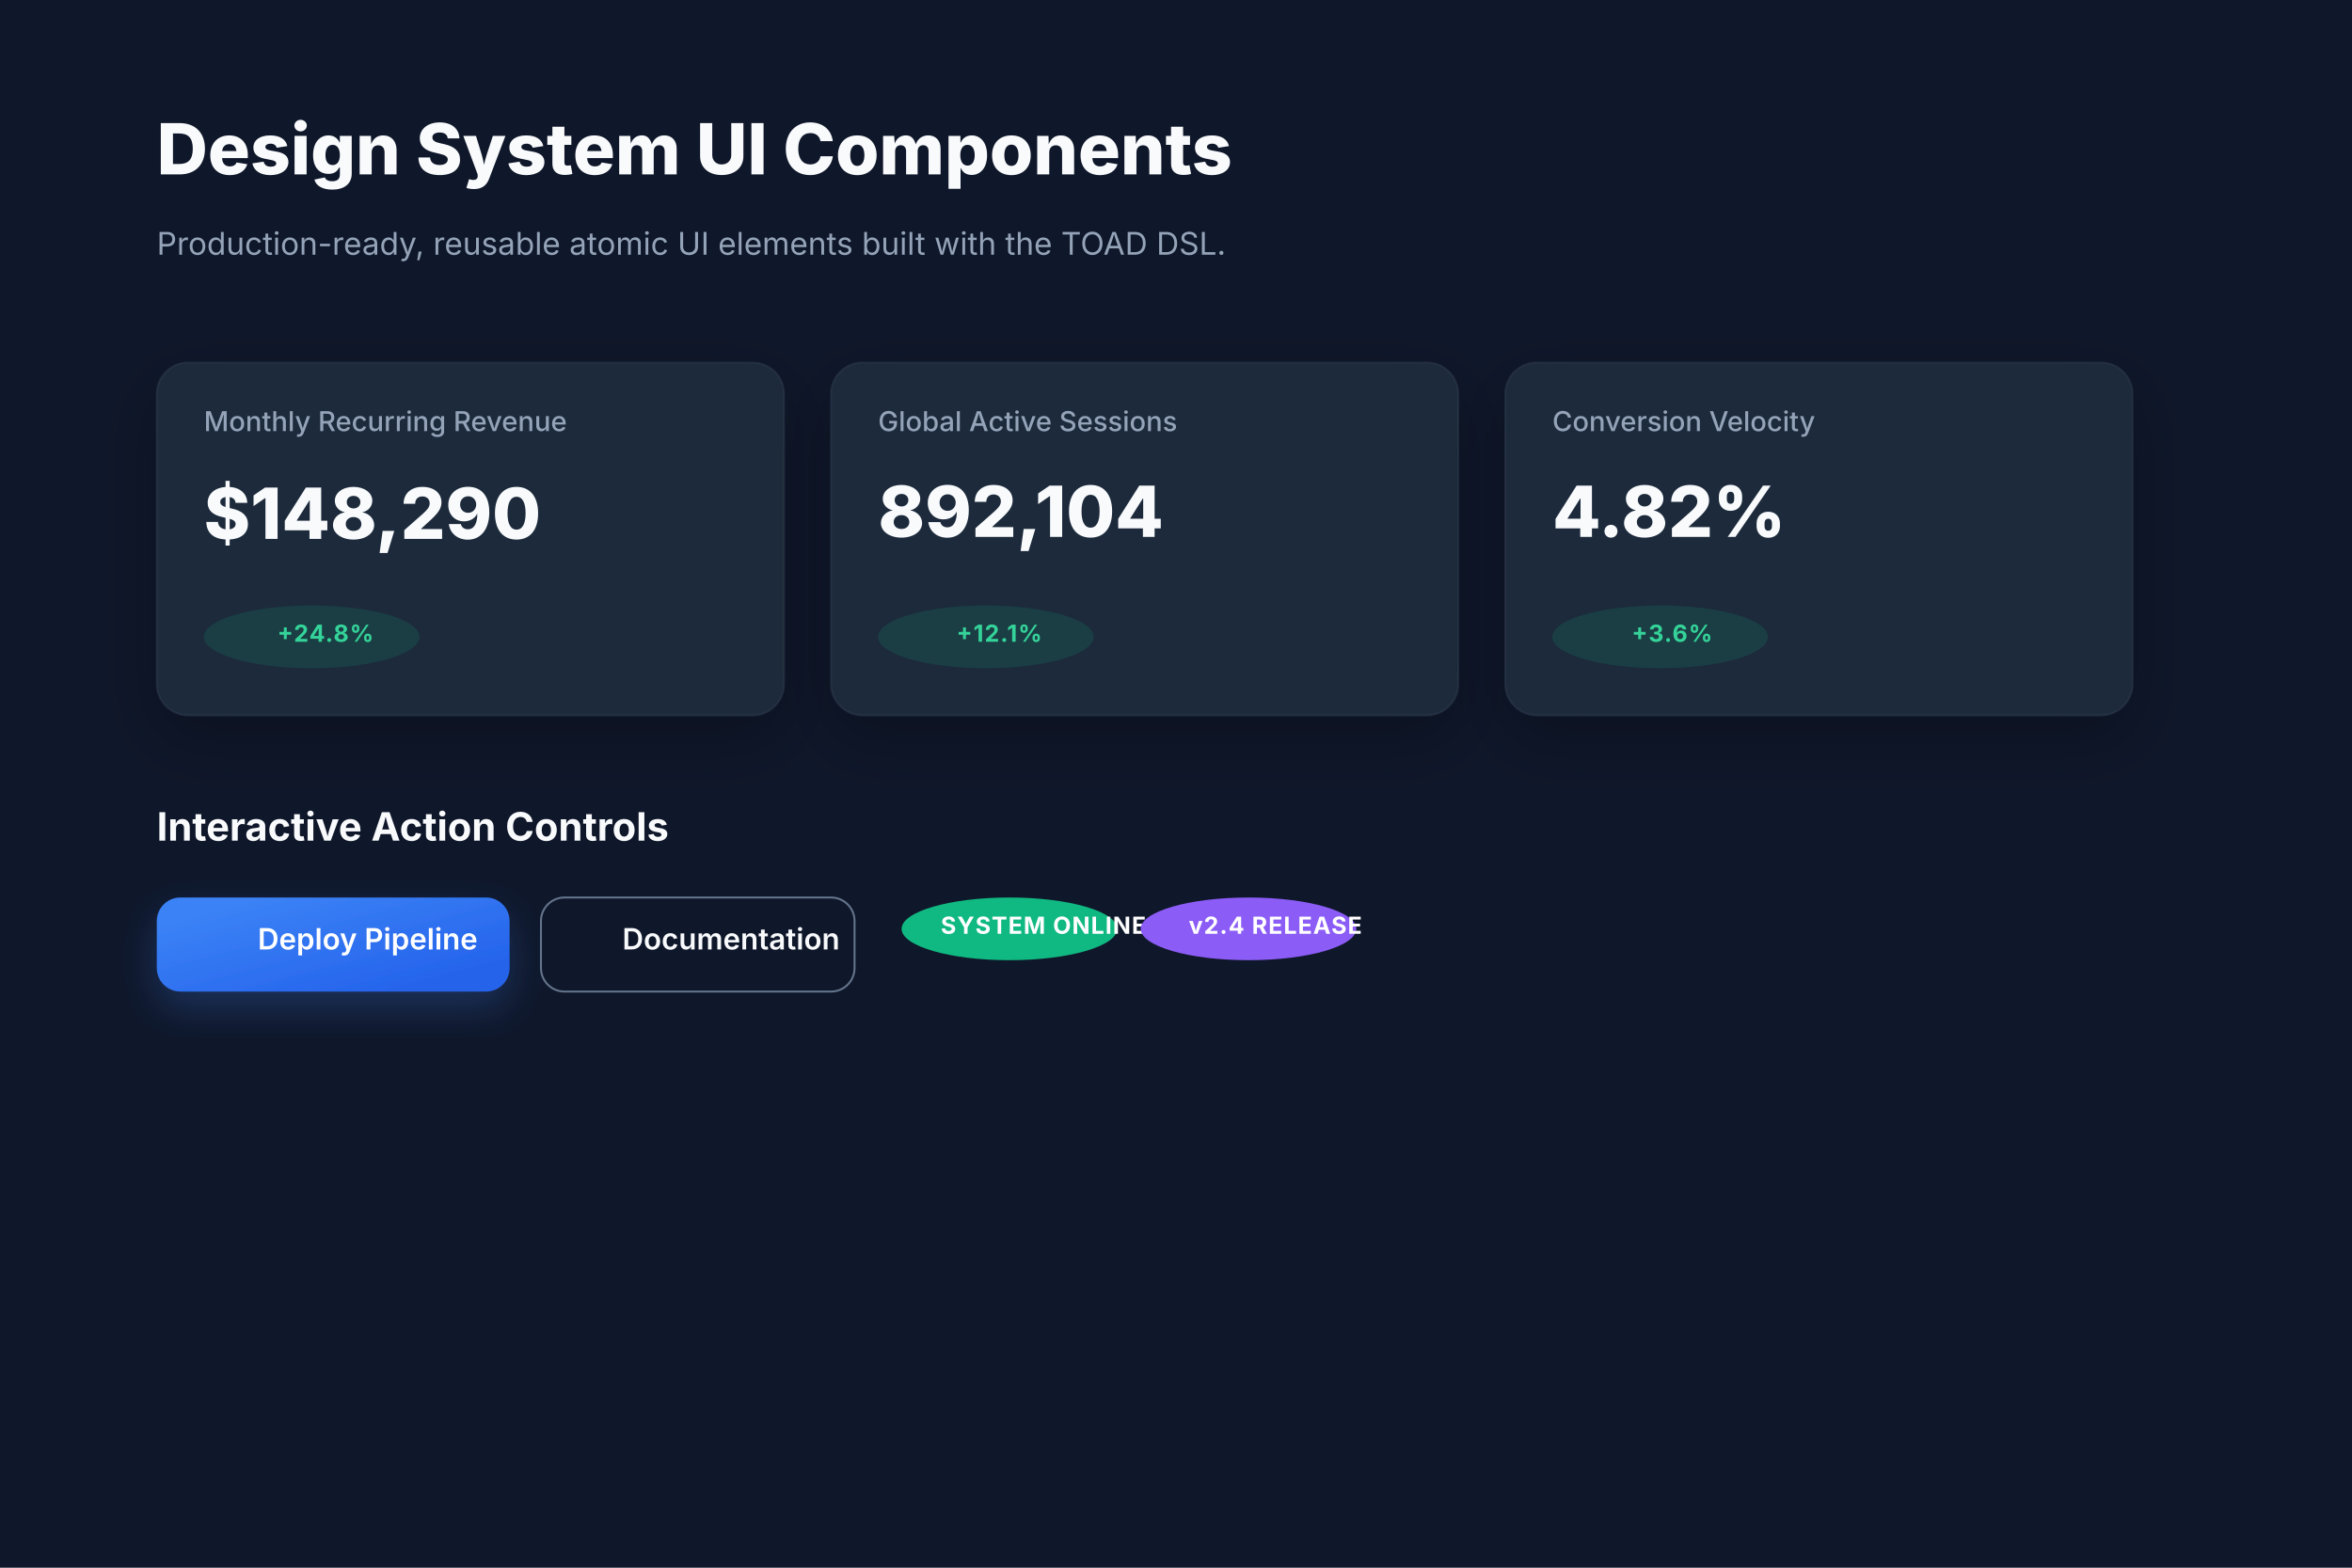
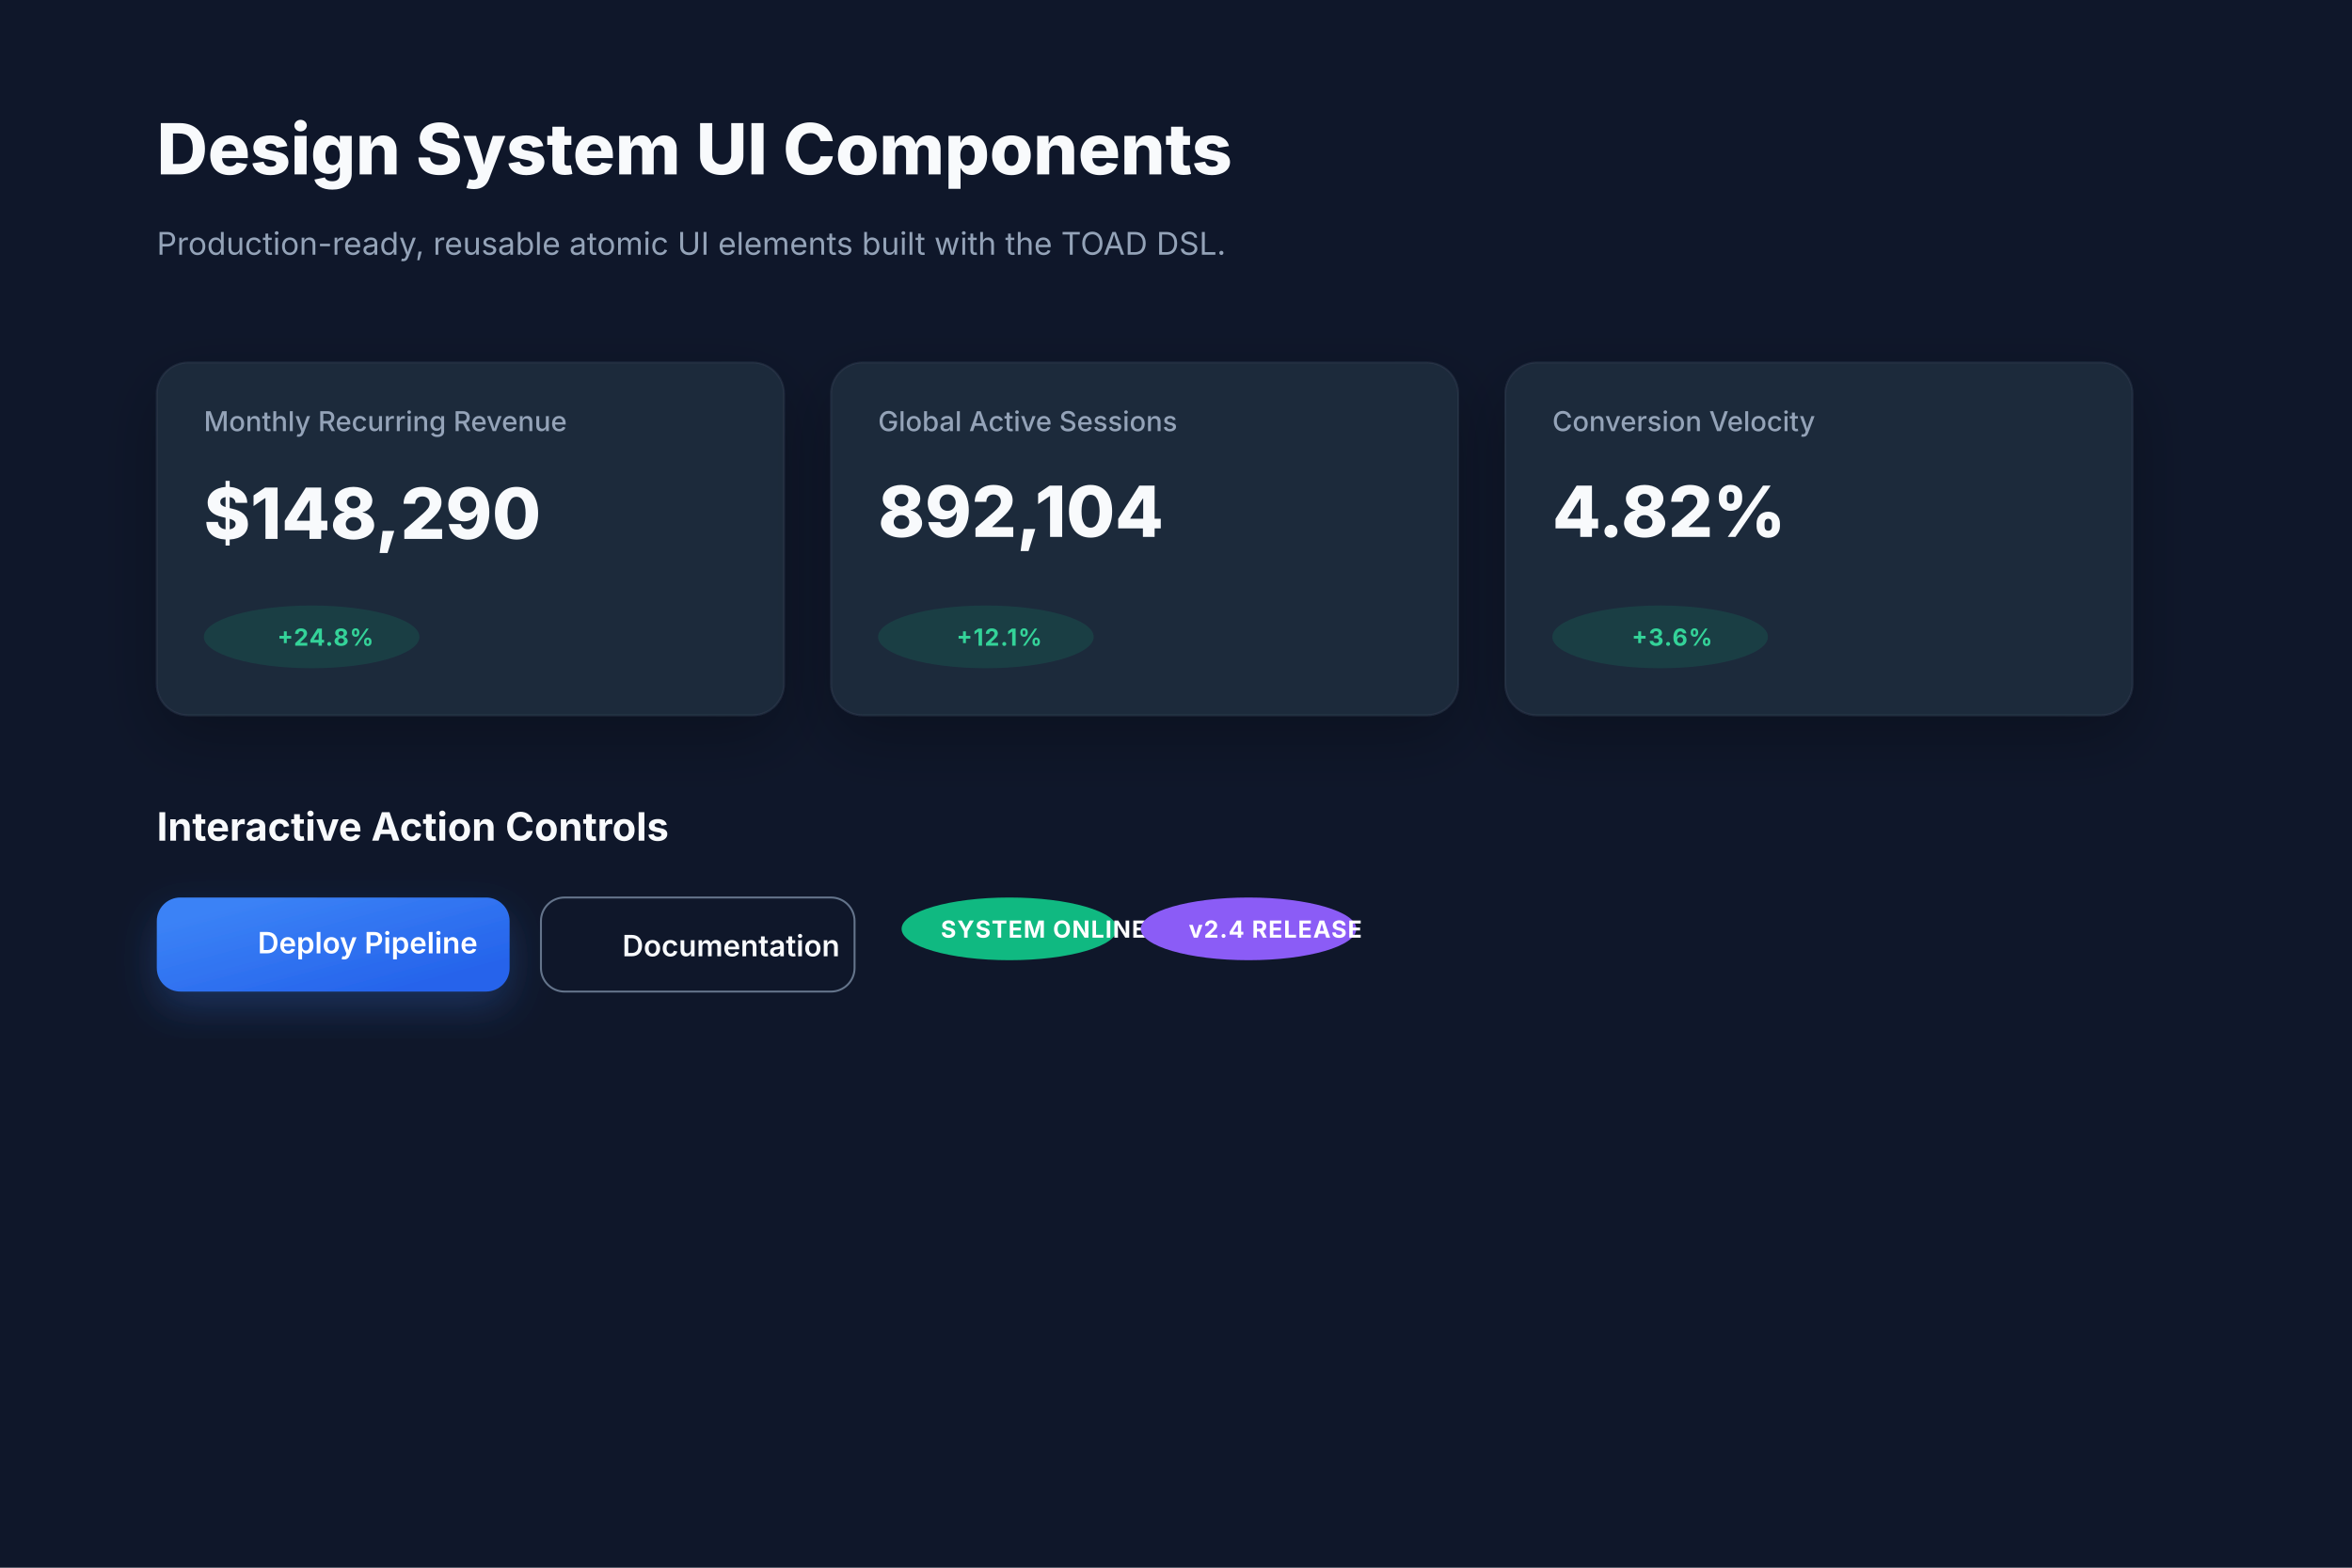
<svg xmlns="http://www.w3.org/2000/svg" viewBox="0 0 1200 800" width="1200" height="800">
  <defs>
    <filter id="filter_1" x="-50%" y="-50%" width="200%" height="200%" color-interpolation-filters="sRGB">
      <feDropShadow dx="0" dy="12" stdDeviation="16" flood-color="#00000040" />
    </filter>
    <filter id="filter_2" x="-50%" y="-50%" width="200%" height="200%" color-interpolation-filters="sRGB">
      <feDropShadow dx="0" dy="12" stdDeviation="16" flood-color="#00000040" />
    </filter>
    <filter id="filter_3" x="-50%" y="-50%" width="200%" height="200%" color-interpolation-filters="sRGB">
      <feDropShadow dx="0" dy="12" stdDeviation="16" flood-color="#00000040" />
    </filter>
    <filter id="filter_4" x="-50%" y="-50%" width="200%" height="200%" color-interpolation-filters="sRGB">
      <feDropShadow dx="0" dy="8" stdDeviation="10" flood-color="#3b82f640" />
    </filter>
    <linearGradient id="lin_grad_1" x1="15%" y1="15%" x2="85%" y2="85%" color-interpolation="sRGB">
      <stop offset="0%" stop-color="#3b82f6" />
      <stop offset="100%" stop-color="#2563eb" />
    </linearGradient>
  </defs>
  <rect width="100%" height="100%" fill="#0f172a" />
  <text x="80" y="89" font-family="Inter, -apple-system, sans-serif" font-size="36" font-weight="800" font-style="normal" text-anchor="start" xml:space="preserve" fill="#f8fafc" id="kitTitle">Design System UI Components</text>
  <text x="80" y="130" font-family="Inter, -apple-system, sans-serif" font-size="16" font-weight="400" font-style="normal" text-anchor="start" xml:space="preserve" fill="#94a3b8" id="kitSubtitle">Production-ready, reusable atomic UI elements built with the TOAD DSL.</text>
  <g id="cardsRow">
    <g id="card1">
-       <rect x="80" y="185" width="320" height="180" rx="16" ry="16" fill="#1e293b" stroke="#47556940" stroke-width="1" id="__auto_1" filter="url(#filter_1)" />
-       <text x="104" y="220" font-family="Inter, -apple-system, sans-serif" font-size="14" font-weight="500" font-style="normal" text-anchor="start" xml:space="preserve" fill="#94a3b8" id="__auto_2">Monthly Recurring Revenue</text>
-       <text x="104" y="275" font-family="Inter, -apple-system, sans-serif" font-size="36" font-weight="800" font-style="normal" text-anchor="start" xml:space="preserve" fill="#f8fafc" id="__auto_3">$148,290</text>
-       <g id="__auto_4">
-         <rect x="104" y="309" width="110" height="32" rx="9999" ry="9999" fill="#10b98125" id="__auto_5" />
-         <text x="141.5" y="327.5" font-family="Inter, -apple-system, sans-serif" font-size="12" font-weight="700" font-style="normal" text-anchor="start" letter-spacing="0.5" xml:space="preserve" fill="#34d399" id="__auto_6">+24.8%</text>
+       <rect x="80" y="185" width="320" height="180" rx="16" ry="16" fill="#1e293b" stroke="#47556940" stroke-width="1" filter="url(#filter_1)" />
+       <text x="104" y="220" font-family="Inter, -apple-system, sans-serif" font-size="14" font-weight="500" font-style="normal" text-anchor="start" xml:space="preserve" fill="#94a3b8">Monthly Recurring Revenue</text>
+       <text x="104" y="275" font-family="Inter, -apple-system, sans-serif" font-size="36" font-weight="800" font-style="normal" text-anchor="start" xml:space="preserve" fill="#f8fafc">$148,290</text>
+       <g>
+         <rect x="104" y="309" width="110" height="32" rx="9999" ry="9999" fill="#10b98125" />
+         <text x="141.5" y="329.5" font-family="Inter, -apple-system, sans-serif" font-size="12" font-weight="700" font-style="normal" text-anchor="start" letter-spacing="0.5" xml:space="preserve" fill="#34d399">+24.8%</text>
      </g>
    </g>
    <g id="card2">
-       <rect x="424" y="185" width="320" height="180" rx="16" ry="16" fill="#1e293b" stroke="#47556940" stroke-width="1" id="__auto_7" filter="url(#filter_2)" />
-       <text x="448" y="220" font-family="Inter, -apple-system, sans-serif" font-size="14" font-weight="500" font-style="normal" text-anchor="start" xml:space="preserve" fill="#94a3b8" id="__auto_8">Global Active Sessions</text>
-       <text x="448" y="274" font-family="Inter, -apple-system, sans-serif" font-size="36" font-weight="800" font-style="normal" text-anchor="start" xml:space="preserve" fill="#f8fafc" id="__auto_9">892,104</text>
-       <g id="__auto_10">
-         <rect x="448" y="309" width="110" height="32" rx="9999" ry="9999" fill="#10b98125" id="__auto_11" />
-         <text x="488" y="327.5" font-family="Inter, -apple-system, sans-serif" font-size="12" font-weight="700" font-style="normal" text-anchor="start" letter-spacing="0.5" xml:space="preserve" fill="#34d399" id="__auto_12">+12.1%</text>
+       <rect x="424" y="185" width="320" height="180" rx="16" ry="16" fill="#1e293b" stroke="#47556940" stroke-width="1" filter="url(#filter_2)" />
+       <text x="448" y="220" font-family="Inter, -apple-system, sans-serif" font-size="14" font-weight="500" font-style="normal" text-anchor="start" xml:space="preserve" fill="#94a3b8">Global Active Sessions</text>
+       <text x="448" y="274" font-family="Inter, -apple-system, sans-serif" font-size="36" font-weight="800" font-style="normal" text-anchor="start" xml:space="preserve" fill="#f8fafc">892,104</text>
+       <g>
+         <rect x="448" y="309" width="110" height="32" rx="9999" ry="9999" fill="#10b98125" />
+         <text x="488" y="329.5" font-family="Inter, -apple-system, sans-serif" font-size="12" font-weight="700" font-style="normal" text-anchor="start" letter-spacing="0.5" xml:space="preserve" fill="#34d399">+12.1%</text>
      </g>
    </g>
    <g id="card3">
-       <rect x="768" y="185" width="320" height="180" rx="16" ry="16" fill="#1e293b" stroke="#47556940" stroke-width="1" id="__auto_13" filter="url(#filter_3)" />
-       <text x="792" y="220" font-family="Inter, -apple-system, sans-serif" font-size="14" font-weight="500" font-style="normal" text-anchor="start" xml:space="preserve" fill="#94a3b8" id="__auto_14">Conversion Velocity</text>
-       <text x="792" y="274" font-family="Inter, -apple-system, sans-serif" font-size="36" font-weight="800" font-style="normal" text-anchor="start" xml:space="preserve" fill="#f8fafc" id="__auto_15">4.82%</text>
-       <g id="__auto_16">
-         <rect x="792" y="309" width="110" height="32" rx="9999" ry="9999" fill="#10b98125" id="__auto_17" />
-         <text x="832.5" y="327.5" font-family="Inter, -apple-system, sans-serif" font-size="12" font-weight="700" font-style="normal" text-anchor="start" letter-spacing="0.5" xml:space="preserve" fill="#34d399" id="__auto_18">+3.6%</text>
+       <rect x="768" y="185" width="320" height="180" rx="16" ry="16" fill="#1e293b" stroke="#47556940" stroke-width="1" filter="url(#filter_3)" />
+       <text x="792" y="220" font-family="Inter, -apple-system, sans-serif" font-size="14" font-weight="500" font-style="normal" text-anchor="start" xml:space="preserve" fill="#94a3b8">Conversion Velocity</text>
+       <text x="792" y="274" font-family="Inter, -apple-system, sans-serif" font-size="36" font-weight="800" font-style="normal" text-anchor="start" xml:space="preserve" fill="#f8fafc">4.82%</text>
+       <g>
+         <rect x="792" y="309" width="110" height="32" rx="9999" ry="9999" fill="#10b98125" />
+         <text x="832.5" y="329.5" font-family="Inter, -apple-system, sans-serif" font-size="12" font-weight="700" font-style="normal" text-anchor="start" letter-spacing="0.5" xml:space="preserve" fill="#34d399">+3.6%</text>
      </g>
    </g>
  </g>
  <g id="buttonsSection">
    <text x="80" y="429" font-family="Inter, -apple-system, sans-serif" font-size="20" font-weight="700" font-style="normal" text-anchor="start" xml:space="preserve" fill="#f8fafc" id="btnSectionTitle">Interactive Action Controls</text>
    <g id="btnPrimary">
-       <rect x="80" y="458" width="180" height="48" rx="12" ry="12" fill="url(#lin_grad_1)" id="__auto_19" filter="url(#filter_4)" />
-       <text x="131.5" y="484.5" font-family="Inter, -apple-system, sans-serif" font-size="15" font-weight="600" font-style="normal" text-anchor="start" xml:space="preserve" fill="#ffffff" id="__auto_20">Deploy Pipeline</text>
+       <rect x="80" y="458" width="180" height="48" rx="12" ry="12" fill="url(#lin_grad_1)" filter="url(#filter_4)" />
+       <text x="131.5" y="486.5" font-family="Inter, -apple-system, sans-serif" font-size="15" font-weight="600" font-style="normal" text-anchor="start" xml:space="preserve" fill="#ffffff">Deploy Pipeline</text>
    </g>
    <g id="btnSecondary">
-       <rect x="276" y="458" width="160" height="48" rx="12" ry="12" fill="none" stroke="#64748b" stroke-width="1" id="__auto_21" />
-       <text x="317.5" y="484.5" font-family="Inter, -apple-system, sans-serif" font-size="15" font-weight="600" font-style="normal" text-anchor="start" xml:space="preserve" fill="#f8fafc" id="__auto_22">Documentation</text>
+       <rect x="276" y="458" width="160" height="48" rx="12" ry="12" fill="none" stroke="#64748b" stroke-width="1" />
+       <text x="317.5" y="488" font-family="Inter, -apple-system, sans-serif" font-size="15" font-weight="600" font-style="normal" text-anchor="start" xml:space="preserve" fill="#f8fafc">Documentation</text>
    </g>
    <g id="badgeLive">
-       <rect x="460" y="458" width="110" height="32" rx="9999" ry="9999" fill="#10b981" id="__auto_23" />
-       <text x="480" y="476.5" font-family="Inter, -apple-system, sans-serif" font-size="12" font-weight="700" font-style="normal" text-anchor="start" letter-spacing="0.5" xml:space="preserve" fill="#ffffff" id="__auto_24">SYSTEM ONLINE</text>
+       <rect x="460" y="458" width="110" height="32" rx="9999" ry="9999" fill="#10b981" />
+       <text x="480" y="478.5" font-family="Inter, -apple-system, sans-serif" font-size="12" font-weight="700" font-style="normal" text-anchor="start" letter-spacing="0.5" xml:space="preserve" fill="#ffffff">SYSTEM ONLINE</text>
    </g>
    <g id="badgeBeta">
-       <rect x="582" y="458" width="110" height="32" rx="9999" ry="9999" fill="#8b5cf6" id="__auto_25" />
-       <text x="606.5" y="476.5" font-family="Inter, -apple-system, sans-serif" font-size="12" font-weight="700" font-style="normal" text-anchor="start" letter-spacing="0.5" xml:space="preserve" fill="#ffffff" id="__auto_26">v2.4 RELEASE</text>
+       <rect x="582" y="458" width="110" height="32" rx="9999" ry="9999" fill="#8b5cf6" />
+       <text x="606.5" y="478.5" font-family="Inter, -apple-system, sans-serif" font-size="12" font-weight="700" font-style="normal" text-anchor="start" letter-spacing="0.5" xml:space="preserve" fill="#ffffff">v2.4 RELEASE</text>
    </g>
  </g>
</svg>
